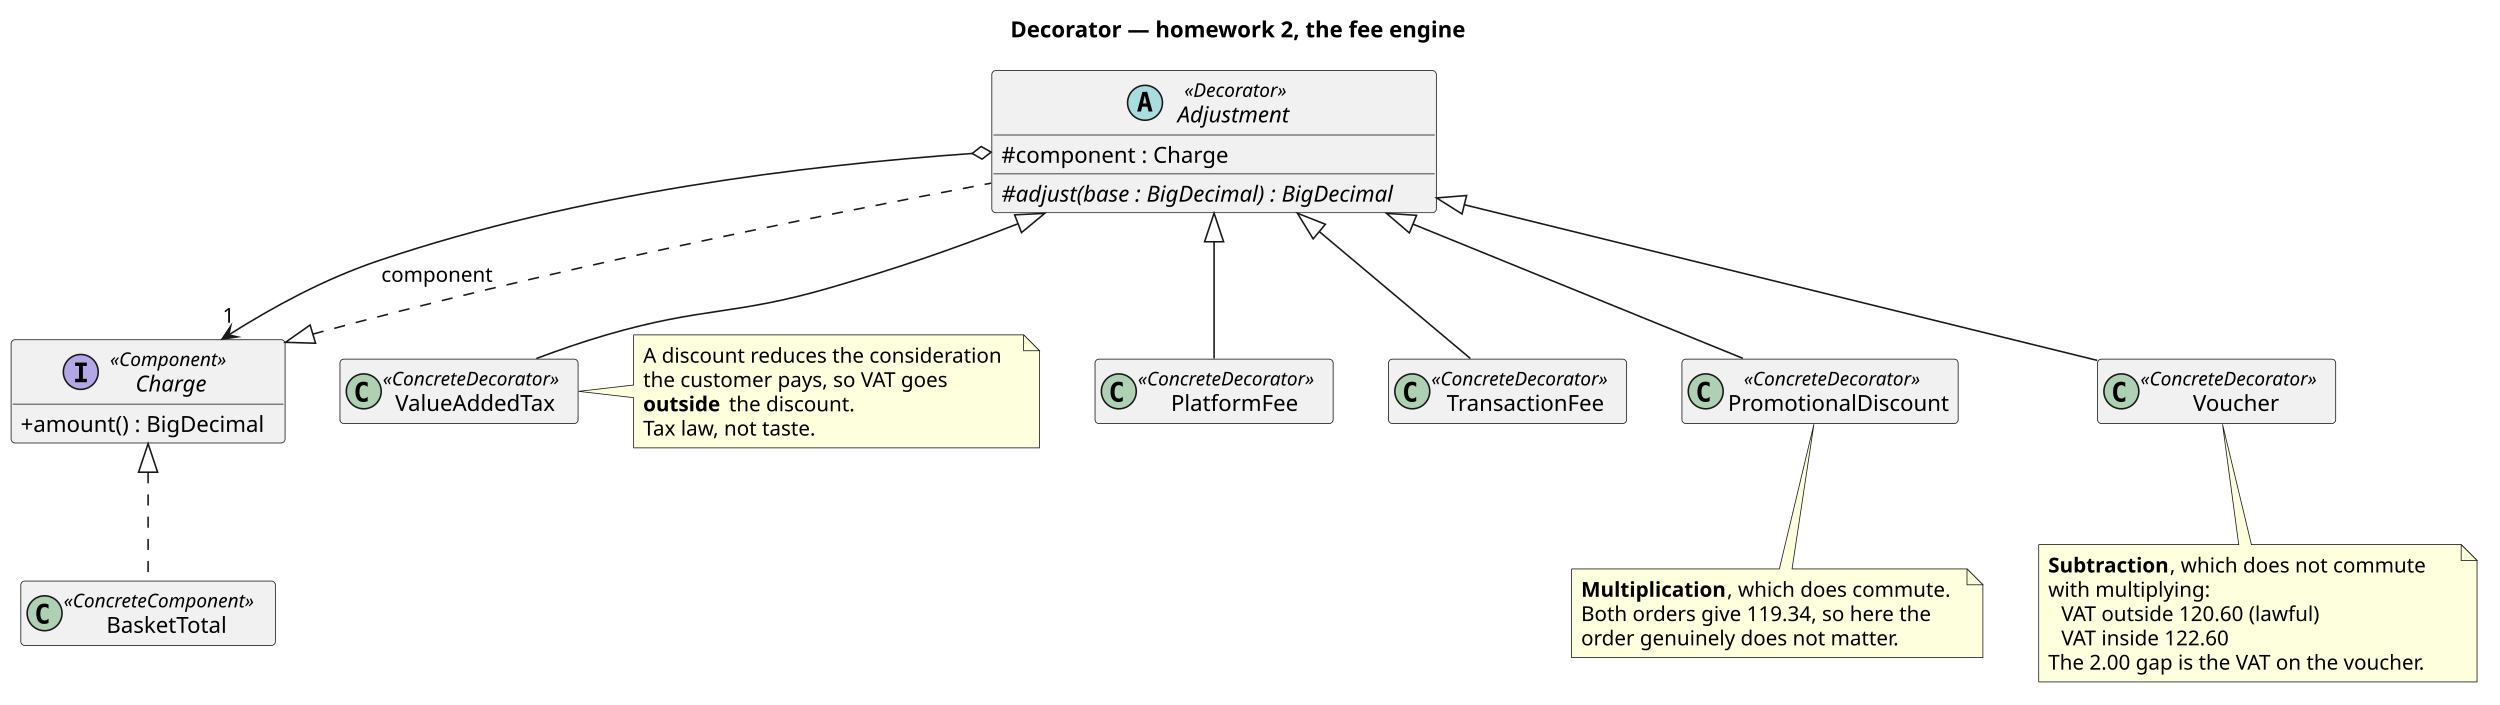
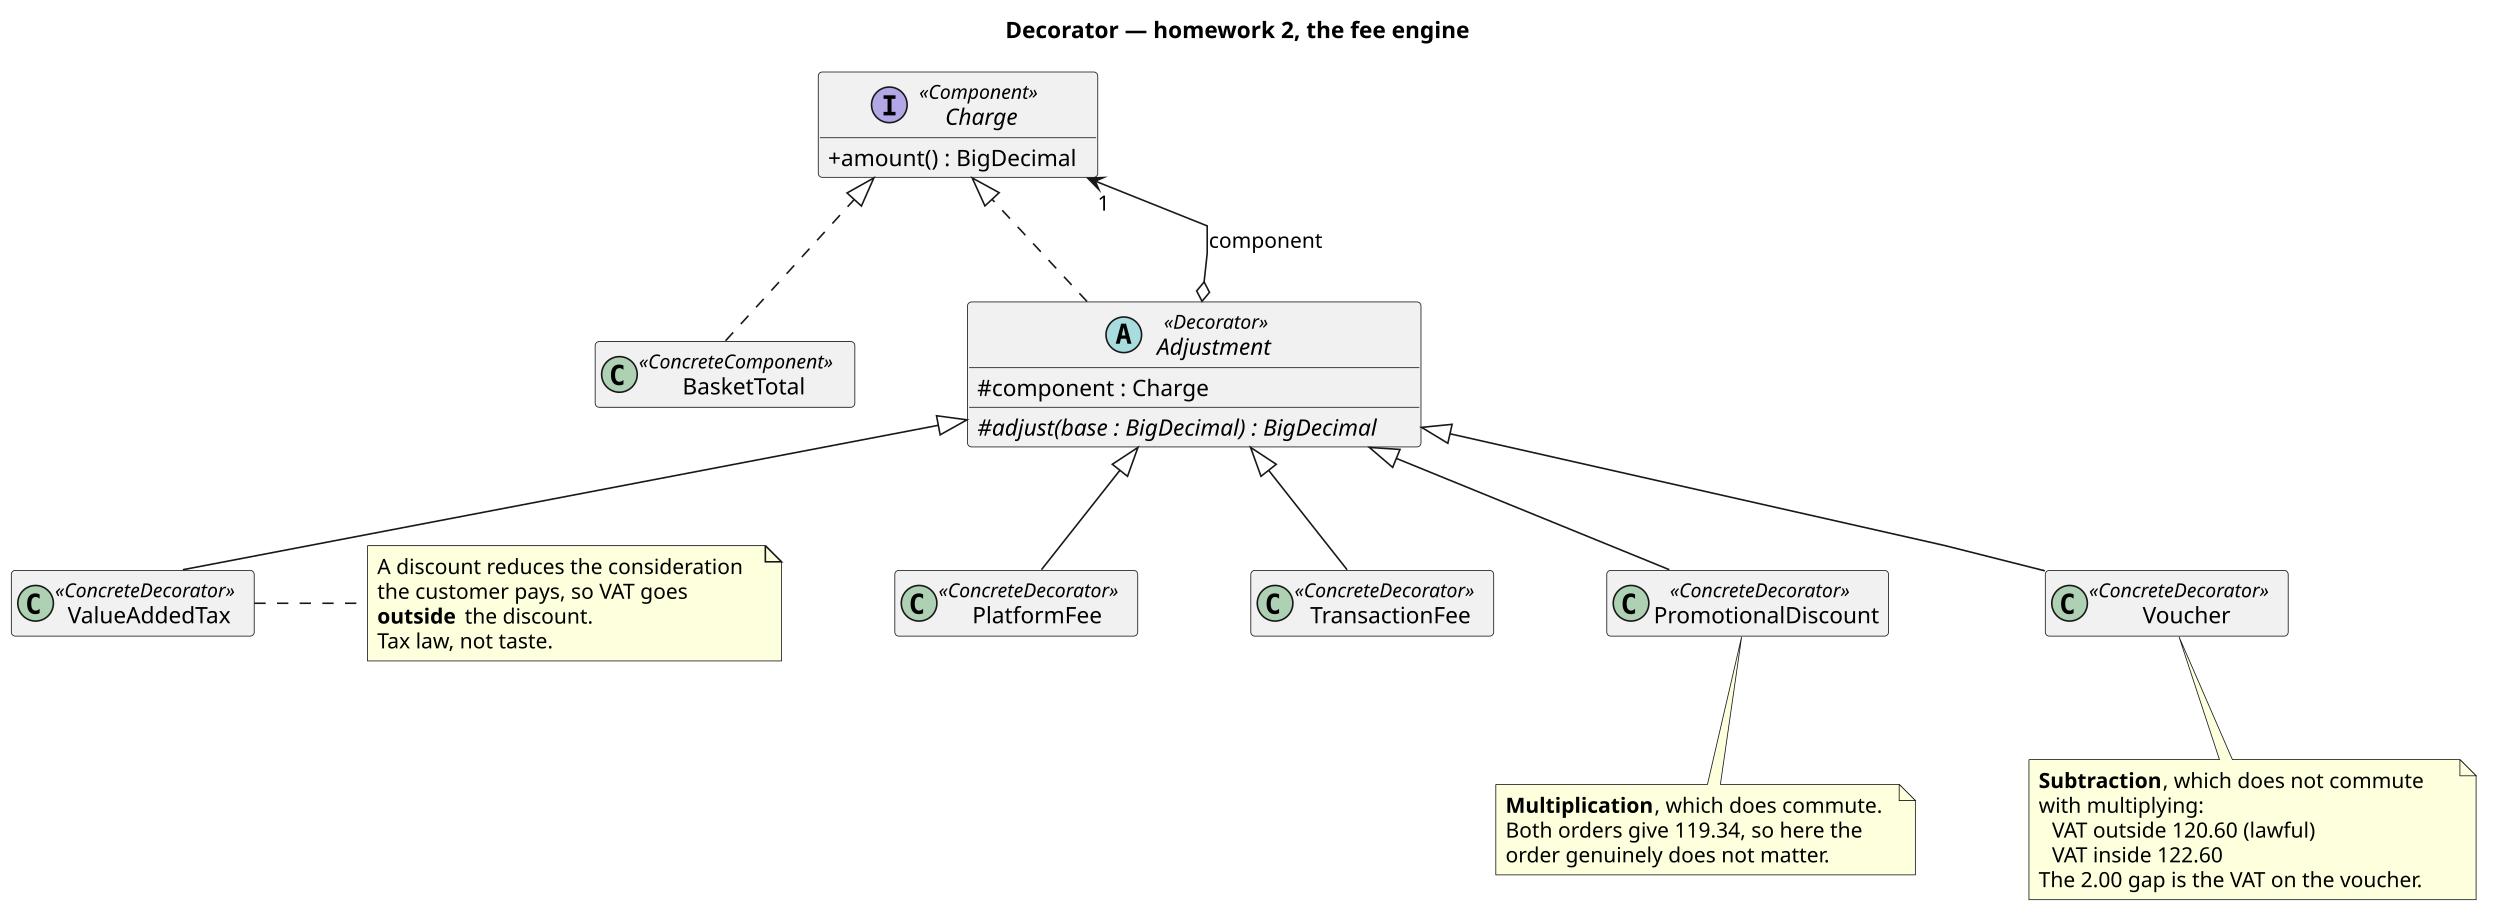
- <svg xmlns="http://www.w3.org/2000/svg" contentStyleType="text/css" data-diagram-type="CLASS" height="444px" preserveAspectRatio="none" style="width:1576px;height:444px;background:#FFFFFF;" version="1.1" viewBox="0 0 1576 444" width="1576px" zoomAndPan="magnify">
+ <svg xmlns="http://www.w3.org/2000/svg" contentStyleType="text/css" data-diagram-type="CLASS" height="570px" preserveAspectRatio="none" style="width:1545px;height:570px;background:#FFFFFF;" version="1.1" viewBox="0 0 1545 570" width="1545px" zoomAndPan="magnify">
  <defs />
  <g>
-     <g class="title" data-source-line="3">
-       <text fill="#000000" font-family="sans-serif" font-size="14" font-weight="700" lengthAdjust="spacing" textLength="295.675" x="636.925" y="23.535">Decorator — homework 2, the fee engine</text>
+     <g class="title" data-source-line="5">
+       <text fill="#000000" font-family="sans-serif" font-size="14" font-weight="700" lengthAdjust="spacing" textLength="295.675" x="621.275" y="23.535">Decorator — homework 2, the fee engine</text>
    </g>
-     <g class="entity" data-qualified-name="Charge" data-source-line="6" id="ent0001">
-       <rect fill="#F1F1F1" height="65.109" rx="2.5" ry="2.5" style="stroke:#181818;stroke-width:0.5;" width="172.72" x="7" y="214.148" />
-       <ellipse cx="50.924" cy="234.459" fill="#B4A7E5" rx="11" ry="11" style="stroke:#181818;stroke-width:1;" />
-       <path d="M47.352,230.724 L47.352,228.566 L54.731,228.566 L54.731,230.724 L52.266,230.724 L52.266,238.801 L54.731,238.801 L54.731,240.959 L47.352,240.959 L47.352,238.801 L49.817,238.801 L49.817,230.724 Z " fill="#000000" />
-       <text fill="#000000" font-family="sans-serif" font-size="12" font-style="italic" lengthAdjust="spacing" textLength="80.443" x="69.352" y="230.75">«Component»</text>
-       <text fill="#000000" font-family="sans-serif" font-size="14" font-style="italic" lengthAdjust="spacing" textLength="48.364" x="85.392" y="246.816">Charge</text>
-       <line style="stroke:#181818;stroke-width:0.5;" x1="8" x2="178.72" y1="254.769" y2="254.769" />
-       <text fill="#000000" font-family="sans-serif" font-size="14" lengthAdjust="spacing" textLength="160.72" x="13" y="272.305">+amount() : BigDecimal</text>
+     <g class="entity" data-qualified-name="Charge" data-source-line="8" id="ent0001">
+       <rect fill="#F1F1F1" height="65.109" rx="2.5" ry="2.5" style="stroke:#181818;stroke-width:0.5;" width="172.72" x="505.69" y="44.488" />
+       <ellipse cx="549.614" cy="64.799" fill="#B4A7E5" rx="11" ry="11" style="stroke:#181818;stroke-width:1;" />
+       <path d="M546.042,61.064 L546.042,58.906 L553.422,58.906 L553.422,61.064 L550.956,61.064 L550.956,69.141 L553.422,69.141 L553.422,71.299 L546.042,71.299 L546.042,69.141 L548.507,69.141 L548.507,61.064 Z " fill="#000000" />
+       <text fill="#000000" font-family="sans-serif" font-size="12" font-style="italic" lengthAdjust="spacing" textLength="80.443" x="568.042" y="61.09">«Component»</text>
+       <text fill="#000000" font-family="sans-serif" font-size="14" font-style="italic" lengthAdjust="spacing" textLength="48.364" x="584.082" y="77.156">Charge</text>
+       <line style="stroke:#181818;stroke-width:0.5;" x1="506.69" x2="677.41" y1="85.109" y2="85.109" />
+       <text fill="#000000" font-family="sans-serif" font-size="14" lengthAdjust="spacing" textLength="160.72" x="511.69" y="102.644">+amount() : BigDecimal</text>
    </g>
-     <g class="entity" data-qualified-name="BasketTotal" data-source-line="10" id="ent0002">
-       <rect fill="#F1F1F1" height="40.621" rx="2.5" ry="2.5" style="stroke:#181818;stroke-width:0.5;" width="160.481" x="13.12" y="366.288" />
-       <ellipse cx="28.12" cy="386.599" fill="#ADD1B2" rx="11" ry="11" style="stroke:#181818;stroke-width:1;" />
-       <path d="M30.593,392.742 Q30.012,393.041 29.373,393.19 Q28.734,393.34 28.028,393.34 Q25.521,393.34 24.201,391.688 Q22.882,390.036 22.882,386.915 Q22.882,383.785 24.201,382.134 Q25.521,380.482 28.028,380.482 Q28.734,380.482 29.381,380.631 Q30.029,380.781 30.593,381.079 L30.593,383.802 Q29.962,383.221 29.369,382.951 Q28.775,382.681 28.144,382.681 Q26.8,382.681 26.115,383.748 Q25.43,384.815 25.43,386.915 Q25.43,389.007 26.115,390.073 Q26.8,391.14 28.144,391.14 Q28.775,391.14 29.369,390.87 Q29.962,390.6 30.593,390.019 Z " fill="#000000" />
-       <text fill="#000000" font-family="sans-serif" font-size="12" font-style="italic" lengthAdjust="spacing" textLength="132.481" x="40.12" y="382.89">«ConcreteComponent»</text>
-       <text fill="#000000" font-family="sans-serif" font-size="14" lengthAdjust="spacing" textLength="78.606" x="67.057" y="398.956">BasketTotal</text>
+     <g class="entity" data-qualified-name="BasketTotal" data-source-line="12" id="ent0002">
+       <rect fill="#F1F1F1" height="40.621" rx="2.5" ry="2.5" style="stroke:#181818;stroke-width:0.5;" width="160.481" x="367.81" y="211.088" />
+       <ellipse cx="382.81" cy="231.399" fill="#ADD1B2" rx="11" ry="11" style="stroke:#181818;stroke-width:1;" />
+       <path d="M385.283,237.542 Q384.702,237.841 384.063,237.99 Q383.424,238.14 382.718,238.14 Q380.211,238.14 378.892,236.488 Q377.572,234.836 377.572,231.715 Q377.572,228.585 378.892,226.934 Q380.211,225.282 382.718,225.282 Q383.424,225.282 384.071,225.431 Q384.719,225.581 385.283,225.879 L385.283,228.602 Q384.652,228.021 384.059,227.751 Q383.465,227.481 382.834,227.481 Q381.49,227.481 380.805,228.548 Q380.12,229.615 380.12,231.715 Q380.12,233.806 380.805,234.873 Q381.49,235.94 382.834,235.94 Q383.465,235.94 384.059,235.67 Q384.652,235.4 385.283,234.819 Z " fill="#000000" />
+       <text fill="#000000" font-family="sans-serif" font-size="12" font-style="italic" lengthAdjust="spacing" textLength="132.481" x="394.81" y="227.69">«ConcreteComponent»</text>
+       <text fill="#000000" font-family="sans-serif" font-size="14" lengthAdjust="spacing" textLength="78.606" x="421.747" y="243.756">BasketTotal</text>
    </g>
-     <g class="entity" data-qualified-name="Adjustment" data-source-line="12" id="ent0003">
-       <rect fill="#F1F1F1" height="89.598" rx="2.5" ry="2.5" style="stroke:#181818;stroke-width:0.5;" width="280.242" x="625.24" y="44.488" />
-       <ellipse cx="721.818" cy="64.799" fill="#A9DCDF" rx="11" ry="11" style="stroke:#181818;stroke-width:1;" />
-       <path d="M721.681,60.147 L720.528,65.219 L722.843,65.219 Z M720.187,57.906 L723.184,57.906 L726.529,70.299 L724.08,70.299 L723.317,67.236 L720.038,67.236 L719.291,70.299 L716.842,70.299 Z " fill="#000000" />
-       <text fill="#000000" font-family="sans-serif" font-size="12" font-style="italic" lengthAdjust="spacing" textLength="70.072" x="746.575" y="61.09">«Decorator»</text>
-       <text fill="#000000" font-family="sans-serif" font-size="14" font-style="italic" lengthAdjust="spacing" textLength="78.586" x="742.318" y="77.156">Adjustment</text>
-       <line style="stroke:#181818;stroke-width:0.5;" x1="626.24" x2="904.482" y1="85.109" y2="85.109" />
-       <text fill="#000000" font-family="sans-serif" font-size="14" lengthAdjust="spacing" textLength="147.171" x="631.24" y="102.644">#component : Charge</text>
-       <line style="stroke:#181818;stroke-width:0.5;" x1="626.24" x2="904.482" y1="109.598" y2="109.598" />
-       <text fill="#000000" font-family="sans-serif" font-size="14" font-style="italic" lengthAdjust="spacing" textLength="268.242" x="631.24" y="127.133">#adjust(base : BigDecimal) : BigDecimal</text>
+     <g class="entity" data-qualified-name="Adjustment" data-source-line="14" id="ent0003">
+       <rect fill="#F1F1F1" height="89.598" rx="2.5" ry="2.5" style="stroke:#181818;stroke-width:0.5;" width="280.242" x="597.93" y="186.598" />
+       <ellipse cx="694.508" cy="206.909" fill="#A9DCDF" rx="11" ry="11" style="stroke:#181818;stroke-width:1;" />
+       <path d="M694.371,202.257 L693.218,207.329 L695.534,207.329 Z M692.877,200.016 L695.874,200.016 L699.219,212.409 L696.77,212.409 L696.007,209.346 L692.728,209.346 L691.981,212.409 L689.532,212.409 Z " fill="#000000" />
+       <text fill="#000000" font-family="sans-serif" font-size="12" font-style="italic" lengthAdjust="spacing" textLength="70.072" x="719.265" y="203.2">«Decorator»</text>
+       <text fill="#000000" font-family="sans-serif" font-size="14" font-style="italic" lengthAdjust="spacing" textLength="78.586" x="715.008" y="219.266">Adjustment</text>
+       <line style="stroke:#181818;stroke-width:0.5;" x1="598.93" x2="877.172" y1="227.219" y2="227.219" />
+       <text fill="#000000" font-family="sans-serif" font-size="14" lengthAdjust="spacing" textLength="147.171" x="603.93" y="244.755">#component : Charge</text>
+       <line style="stroke:#181818;stroke-width:0.5;" x1="598.93" x2="877.172" y1="251.708" y2="251.708" />
+       <text fill="#000000" font-family="sans-serif" font-size="14" font-style="italic" lengthAdjust="spacing" textLength="268.242" x="603.93" y="269.243">#adjust(base : BigDecimal) : BigDecimal</text>
    </g>
-     <g class="entity" data-qualified-name="PlatformFee" data-source-line="17" id="ent0004">
-       <rect fill="#F1F1F1" height="40.621" rx="2.5" ry="2.5" style="stroke:#181818;stroke-width:0.5;" width="150.109" x="690.31" y="226.398" />
-       <ellipse cx="705.31" cy="246.709" fill="#ADD1B2" rx="11" ry="11" style="stroke:#181818;stroke-width:1;" />
-       <path d="M707.783,252.852 Q707.202,253.151 706.563,253.3 Q705.924,253.45 705.218,253.45 Q702.711,253.45 701.391,251.798 Q700.072,250.146 700.072,247.025 Q700.072,243.895 701.391,242.244 Q702.711,240.592 705.218,240.592 Q705.924,240.592 706.571,240.741 Q707.219,240.891 707.783,241.189 L707.783,243.912 Q707.152,243.331 706.559,243.061 Q705.965,242.791 705.334,242.791 Q703.99,242.791 703.305,243.858 Q702.62,244.925 702.62,247.025 Q702.62,249.117 703.305,250.183 Q703.99,251.25 705.334,251.25 Q705.965,251.25 706.559,250.98 Q707.152,250.71 707.783,250.129 Z " fill="#000000" />
-       <text fill="#000000" font-family="sans-serif" font-size="12" font-style="italic" lengthAdjust="spacing" textLength="122.109" x="717.31" y="243">«ConcreteDecorator»</text>
-       <text fill="#000000" font-family="sans-serif" font-size="14" lengthAdjust="spacing" textLength="80.404" x="738.163" y="259.066">PlatformFee</text>
+     <g class="entity" data-qualified-name="PlatformFee" data-source-line="19" id="ent0004">
+       <rect fill="#F1F1F1" height="40.621" rx="2.5" ry="2.5" style="stroke:#181818;stroke-width:0.5;" width="150.109" x="553" y="352.508" />
+       <ellipse cx="568" cy="372.819" fill="#ADD1B2" rx="11" ry="11" style="stroke:#181818;stroke-width:1;" />
+       <path d="M570.473,378.962 Q569.892,379.261 569.253,379.41 Q568.614,379.56 567.908,379.56 Q565.401,379.56 564.082,377.908 Q562.762,376.256 562.762,373.135 Q562.762,370.005 564.082,368.353 Q565.401,366.702 567.908,366.702 Q568.614,366.702 569.261,366.851 Q569.909,367 570.473,367.299 L570.473,370.022 Q569.842,369.441 569.249,369.171 Q568.655,368.901 568.024,368.901 Q566.68,368.901 565.995,369.968 Q565.31,371.035 565.31,373.135 Q565.31,375.226 565.995,376.293 Q566.68,377.36 568.024,377.36 Q568.655,377.36 569.249,377.09 Q569.842,376.82 570.473,376.239 Z " fill="#000000" />
+       <text fill="#000000" font-family="sans-serif" font-size="12" font-style="italic" lengthAdjust="spacing" textLength="122.109" x="580" y="369.11">«ConcreteDecorator»</text>
+       <text fill="#000000" font-family="sans-serif" font-size="14" lengthAdjust="spacing" textLength="80.404" x="600.852" y="385.176">PlatformFee</text>
    </g>
-     <g class="entity" data-qualified-name="TransactionFee" data-source-line="18" id="ent0005">
-       <rect fill="#F1F1F1" height="40.621" rx="2.5" ry="2.5" style="stroke:#181818;stroke-width:0.5;" width="150.109" x="875.31" y="226.398" />
-       <ellipse cx="890.31" cy="246.709" fill="#ADD1B2" rx="11" ry="11" style="stroke:#181818;stroke-width:1;" />
-       <path d="M892.783,252.852 Q892.202,253.151 891.563,253.3 Q890.924,253.45 890.218,253.45 Q887.711,253.45 886.391,251.798 Q885.072,250.146 885.072,247.025 Q885.072,243.895 886.391,242.244 Q887.711,240.592 890.218,240.592 Q890.924,240.592 891.571,240.741 Q892.219,240.891 892.783,241.189 L892.783,243.912 Q892.152,243.331 891.559,243.061 Q890.965,242.791 890.334,242.791 Q888.99,242.791 888.305,243.858 Q887.62,244.925 887.62,247.025 Q887.62,249.117 888.305,250.183 Q888.99,251.25 890.334,251.25 Q890.965,251.25 891.559,250.98 Q892.152,250.71 892.783,250.129 Z " fill="#000000" />
-       <text fill="#000000" font-family="sans-serif" font-size="12" font-style="italic" lengthAdjust="spacing" textLength="122.109" x="902.31" y="243">«ConcreteDecorator»</text>
-       <text fill="#000000" font-family="sans-serif" font-size="14" lengthAdjust="spacing" textLength="102.717" x="912.006" y="259.066">TransactionFee</text>
+     <g class="entity" data-qualified-name="TransactionFee" data-source-line="20" id="ent0005">
+       <rect fill="#F1F1F1" height="40.621" rx="2.5" ry="2.5" style="stroke:#181818;stroke-width:0.5;" width="150.109" x="773" y="352.508" />
+       <ellipse cx="788" cy="372.819" fill="#ADD1B2" rx="11" ry="11" style="stroke:#181818;stroke-width:1;" />
+       <path d="M790.473,378.962 Q789.892,379.261 789.253,379.41 Q788.614,379.56 787.908,379.56 Q785.401,379.56 784.082,377.908 Q782.762,376.256 782.762,373.135 Q782.762,370.005 784.082,368.353 Q785.401,366.702 787.908,366.702 Q788.614,366.702 789.261,366.851 Q789.909,367 790.473,367.299 L790.473,370.022 Q789.842,369.441 789.249,369.171 Q788.655,368.901 788.024,368.901 Q786.68,368.901 785.995,369.968 Q785.31,371.035 785.31,373.135 Q785.31,375.226 785.995,376.293 Q786.68,377.36 788.024,377.36 Q788.655,377.36 789.249,377.09 Q789.842,376.82 790.473,376.239 Z " fill="#000000" />
+       <text fill="#000000" font-family="sans-serif" font-size="12" font-style="italic" lengthAdjust="spacing" textLength="122.109" x="800" y="369.11">«ConcreteDecorator»</text>
+       <text fill="#000000" font-family="sans-serif" font-size="14" lengthAdjust="spacing" textLength="102.717" x="809.696" y="385.176">TransactionFee</text>
    </g>
-     <g class="entity" data-qualified-name="ValueAddedTax" data-source-line="19" id="ent0006">
-       <rect fill="#F1F1F1" height="40.621" rx="2.5" ry="2.5" style="stroke:#181818;stroke-width:0.5;" width="150.109" x="214.31" y="226.398" />
-       <ellipse cx="229.31" cy="246.709" fill="#ADD1B2" rx="11" ry="11" style="stroke:#181818;stroke-width:1;" />
-       <path d="M231.783,252.852 Q231.202,253.151 230.563,253.3 Q229.924,253.45 229.218,253.45 Q226.711,253.45 225.392,251.798 Q224.072,250.146 224.072,247.025 Q224.072,243.895 225.392,242.244 Q226.711,240.592 229.218,240.592 Q229.924,240.592 230.571,240.741 Q231.219,240.891 231.783,241.189 L231.783,243.912 Q231.152,243.331 230.559,243.061 Q229.965,242.791 229.334,242.791 Q227.99,242.791 227.305,243.858 Q226.62,244.925 226.62,247.025 Q226.62,249.117 227.305,250.183 Q227.99,251.25 229.334,251.25 Q229.965,251.25 230.559,250.98 Q231.152,250.71 231.783,250.129 Z " fill="#000000" />
-       <text fill="#000000" font-family="sans-serif" font-size="12" font-style="italic" lengthAdjust="spacing" textLength="122.109" x="241.31" y="243">«ConcreteDecorator»</text>
-       <text fill="#000000" font-family="sans-serif" font-size="14" lengthAdjust="spacing" textLength="106.483" x="249.123" y="259.066">ValueAddedTax</text>
+     <g class="entity" data-qualified-name="ValueAddedTax" data-source-line="21" id="ent0006">
+       <rect fill="#F1F1F1" height="40.621" rx="2.5" ry="2.5" style="stroke:#181818;stroke-width:0.5;" width="150.109" x="7" y="352.508" />
+       <ellipse cx="22" cy="372.819" fill="#ADD1B2" rx="11" ry="11" style="stroke:#181818;stroke-width:1;" />
+       <path d="M24.473,378.962 Q23.892,379.261 23.253,379.41 Q22.614,379.56 21.908,379.56 Q19.401,379.56 18.081,377.908 Q16.762,376.256 16.762,373.135 Q16.762,370.005 18.081,368.353 Q19.401,366.702 21.908,366.702 Q22.614,366.702 23.261,366.851 Q23.909,367 24.473,367.299 L24.473,370.022 Q23.842,369.441 23.249,369.171 Q22.655,368.901 22.024,368.901 Q20.68,368.901 19.995,369.968 Q19.31,371.035 19.31,373.135 Q19.31,375.226 19.995,376.293 Q20.68,377.36 22.024,377.36 Q22.655,377.36 23.249,377.09 Q23.842,376.82 24.473,376.239 Z " fill="#000000" />
+       <text fill="#000000" font-family="sans-serif" font-size="12" font-style="italic" lengthAdjust="spacing" textLength="122.109" x="34" y="369.11">«ConcreteDecorator»</text>
+       <text fill="#000000" font-family="sans-serif" font-size="14" lengthAdjust="spacing" textLength="106.483" x="41.813" y="385.176">ValueAddedTax</text>
    </g>
-     <g class="entity" data-qualified-name="PromotionalDiscount" data-source-line="20" id="ent0007">
-       <rect fill="#F1F1F1" height="40.621" rx="2.5" ry="2.5" style="stroke:#181818;stroke-width:0.5;" width="174.14" x="1060.29" y="226.398" />
-       <ellipse cx="1075.29" cy="246.709" fill="#ADD1B2" rx="11" ry="11" style="stroke:#181818;stroke-width:1;" />
-       <path d="M1077.763,252.852 Q1077.182,253.151 1076.543,253.3 Q1075.904,253.45 1075.198,253.45 Q1072.691,253.45 1071.371,251.798 Q1070.052,250.146 1070.052,247.025 Q1070.052,243.895 1071.371,242.244 Q1072.691,240.592 1075.198,240.592 Q1075.904,240.592 1076.551,240.741 Q1077.199,240.891 1077.763,241.189 L1077.763,243.912 Q1077.132,243.331 1076.539,243.061 Q1075.945,242.791 1075.314,242.791 Q1073.97,242.791 1073.285,243.858 Q1072.6,244.925 1072.6,247.025 Q1072.6,249.117 1073.285,250.183 Q1073.97,251.25 1075.314,251.25 Q1075.945,251.25 1076.539,250.98 Q1077.132,250.71 1077.763,250.129 Z " fill="#000000" />
-       <text fill="#000000" font-family="sans-serif" font-size="12" font-style="italic" lengthAdjust="spacing" textLength="122.109" x="1099.305" y="243">«ConcreteDecorator»</text>
-       <text fill="#000000" font-family="sans-serif" font-size="14" lengthAdjust="spacing" textLength="142.14" x="1089.29" y="259.066">PromotionalDiscount</text>
+     <g class="entity" data-qualified-name="PromotionalDiscount" data-source-line="22" id="ent0007">
+       <rect fill="#F1F1F1" height="40.621" rx="2.5" ry="2.5" style="stroke:#181818;stroke-width:0.5;" width="174.14" x="992.98" y="352.508" />
+       <ellipse cx="1007.98" cy="372.819" fill="#ADD1B2" rx="11" ry="11" style="stroke:#181818;stroke-width:1;" />
+       <path d="M1010.453,378.962 Q1009.872,379.261 1009.233,379.41 Q1008.594,379.56 1007.888,379.56 Q1005.381,379.56 1004.062,377.908 Q1002.742,376.256 1002.742,373.135 Q1002.742,370.005 1004.062,368.353 Q1005.381,366.702 1007.888,366.702 Q1008.594,366.702 1009.241,366.851 Q1009.889,367 1010.453,367.299 L1010.453,370.022 Q1009.822,369.441 1009.229,369.171 Q1008.635,368.901 1008.004,368.901 Q1006.66,368.901 1005.975,369.968 Q1005.29,371.035 1005.29,373.135 Q1005.29,375.226 1005.975,376.293 Q1006.66,377.36 1008.004,377.36 Q1008.635,377.36 1009.229,377.09 Q1009.822,376.82 1010.453,376.239 Z " fill="#000000" />
+       <text fill="#000000" font-family="sans-serif" font-size="12" font-style="italic" lengthAdjust="spacing" textLength="122.109" x="1031.995" y="369.11">«ConcreteDecorator»</text>
+       <text fill="#000000" font-family="sans-serif" font-size="14" lengthAdjust="spacing" textLength="142.14" x="1021.98" y="385.176">PromotionalDiscount</text>
    </g>
-     <g class="entity" data-qualified-name="Voucher" data-source-line="21" id="ent0008">
-       <rect fill="#F1F1F1" height="40.621" rx="2.5" ry="2.5" style="stroke:#181818;stroke-width:0.5;" width="150.109" x="1322.31" y="226.398" />
-       <ellipse cx="1337.31" cy="246.709" fill="#ADD1B2" rx="11" ry="11" style="stroke:#181818;stroke-width:1;" />
-       <path d="M1339.783,252.852 Q1339.202,253.151 1338.563,253.3 Q1337.924,253.45 1337.218,253.45 Q1334.711,253.45 1333.391,251.798 Q1332.072,250.146 1332.072,247.025 Q1332.072,243.895 1333.391,242.244 Q1334.711,240.592 1337.218,240.592 Q1337.924,240.592 1338.571,240.741 Q1339.219,240.891 1339.783,241.189 L1339.783,243.912 Q1339.152,243.331 1338.559,243.061 Q1337.965,242.791 1337.334,242.791 Q1335.99,242.791 1335.305,243.858 Q1334.62,244.925 1334.62,247.025 Q1334.62,249.117 1335.305,250.183 Q1335.99,251.25 1337.334,251.25 Q1337.965,251.25 1338.559,250.98 Q1339.152,250.71 1339.783,250.129 Z " fill="#000000" />
-       <text fill="#000000" font-family="sans-serif" font-size="12" font-style="italic" lengthAdjust="spacing" textLength="122.109" x="1349.31" y="243">«ConcreteDecorator»</text>
-       <text fill="#000000" font-family="sans-serif" font-size="14" lengthAdjust="spacing" textLength="55.829" x="1382.45" y="259.066">Voucher</text>
+     <g class="entity" data-qualified-name="Voucher" data-source-line="23" id="ent0008">
+       <rect fill="#F1F1F1" height="40.621" rx="2.5" ry="2.5" style="stroke:#181818;stroke-width:0.5;" width="150.109" x="1264" y="352.508" />
+       <ellipse cx="1279" cy="372.819" fill="#ADD1B2" rx="11" ry="11" style="stroke:#181818;stroke-width:1;" />
+       <path d="M1281.473,378.962 Q1280.892,379.261 1280.253,379.41 Q1279.614,379.56 1278.908,379.56 Q1276.401,379.56 1275.082,377.908 Q1273.762,376.256 1273.762,373.135 Q1273.762,370.005 1275.082,368.353 Q1276.401,366.702 1278.908,366.702 Q1279.614,366.702 1280.261,366.851 Q1280.909,367 1281.473,367.299 L1281.473,370.022 Q1280.842,369.441 1280.249,369.171 Q1279.655,368.901 1279.024,368.901 Q1277.68,368.901 1276.995,369.968 Q1276.31,371.035 1276.31,373.135 Q1276.31,375.226 1276.995,376.293 Q1277.68,377.36 1279.024,377.36 Q1279.655,377.36 1280.249,377.09 Q1280.842,376.82 1281.473,376.239 Z " fill="#000000" />
+       <text fill="#000000" font-family="sans-serif" font-size="12" font-style="italic" lengthAdjust="spacing" textLength="122.109" x="1291" y="369.11">«ConcreteDecorator»</text>
+       <text fill="#000000" font-family="sans-serif" font-size="14" lengthAdjust="spacing" textLength="55.829" x="1324.14" y="385.176">Voucher</text>
    </g>
-     <g class="entity" data-qualified-name="GMN17" data-source-line="33" id="ent0018">
-       <path d="M399.44,211.088 L399.44,242.708 L364.66,246.708 L399.44,250.708 L399.44,282.33 A0,0 0 0 0 399.44,282.33 L655.278,282.33 A0,0 0 0 0 655.278,282.33 L655.278,221.088 L645.278,211.088 L399.44,211.088 A0,0 0 0 0 399.44,211.088" fill="#FEFFDD" style="stroke:#181818;stroke-width:0.5;" />
-       <path d="M645.278,211.088 L645.278,221.088 L655.278,221.088 L645.278,211.088" fill="#FEFFDD" style="stroke:#181818;stroke-width:0.5;" />
-       <text fill="#000000" font-family="sans-serif" font-size="13" lengthAdjust="spacing" textLength="234.838" x="405.44" y="228.657">A discount reduces the consideration</text>
-       <text fill="#000000" font-family="sans-serif" font-size="13" lengthAdjust="spacing" textLength="202.795" x="405.44" y="243.967">the customer pays, so VAT goes</text>
-       <text fill="#000000" font-family="sans-serif" font-size="13" font-weight="700" lengthAdjust="spacing" textLength="49.918" x="405.44" y="259.278">outside</text>
-       <text fill="#000000" font-family="sans-serif" font-size="13" lengthAdjust="spacing" textLength="82.608" x="459.471" y="259.278">the discount.</text>
-       <text fill="#000000" font-family="sans-serif" font-size="13" lengthAdjust="spacing" textLength="116.581" x="405.44" y="274.588">Tax law, not taste.</text>
+     <g class="entity" data-qualified-name="GMN16" data-source-line="34" id="ent0017">
+       <path d="M227.14,337.198 L227.14,408.44 L482.978,408.44 L482.978,347.198 L472.978,337.198 L227.14,337.198" fill="#FEFFDD" style="stroke:#181818;stroke-width:0.5;" />
+       <path d="M472.978,337.198 L472.978,347.198 L482.978,347.198 L472.978,337.198" fill="#FEFFDD" style="stroke:#181818;stroke-width:1;" />
+       <text fill="#000000" font-family="sans-serif" font-size="13" lengthAdjust="spacing" textLength="234.838" x="233.14" y="354.767">A discount reduces the consideration</text>
+       <text fill="#000000" font-family="sans-serif" font-size="13" lengthAdjust="spacing" textLength="202.795" x="233.14" y="370.077">the customer pays, so VAT goes</text>
+       <text fill="#000000" font-family="sans-serif" font-size="13" font-weight="700" lengthAdjust="spacing" textLength="49.918" x="233.14" y="385.388">outside</text>
+       <text fill="#000000" font-family="sans-serif" font-size="13" lengthAdjust="spacing" textLength="82.608" x="287.171" y="385.388">the discount.</text>
+       <text fill="#000000" font-family="sans-serif" font-size="13" lengthAdjust="spacing" textLength="116.581" x="233.14" y="400.698">Tax law, not taste.</text>
    </g>
-     <g class="entity" data-qualified-name="GMN20" data-source-line="40" id="ent0021">
-       <path d="M1285.19,343.328 L1285.19,429.881 A0,0 0 0 0 1285.19,429.881 L1561.524,429.881 A0,0 0 0 0 1561.524,429.881 L1561.524,353.328 L1551.524,343.328 L1419.3,343.328 L1401.09,267.458 L1411.3,343.328 L1285.19,343.328 A0,0 0 0 0 1285.19,343.328" fill="#FEFFDD" style="stroke:#181818;stroke-width:0.5;" />
-       <path d="M1551.524,343.328 L1551.524,353.328 L1561.524,353.328 L1551.524,343.328" fill="#FEFFDD" style="stroke:#181818;stroke-width:0.5;" />
-       <text fill="#000000" font-family="sans-serif" font-size="13" font-weight="700" lengthAdjust="spacing" textLength="76.654" x="1291.19" y="360.897">Subtraction</text>
-       <text fill="#000000" font-family="sans-serif" font-size="13" lengthAdjust="spacing" textLength="167.178" x="1367.844" y="360.897">, which does not commute</text>
-       <text fill="#000000" font-family="sans-serif" font-size="13" lengthAdjust="spacing" textLength="106.177" x="1291.19" y="376.207">with multiplying:</text>
-       <text fill="#000000" font-family="sans-serif" font-size="13" lengthAdjust="spacing" textLength="188.322" x="1299.417" y="391.518">VAT outside  120.60   (lawful)</text>
-       <text fill="#000000" font-family="sans-serif" font-size="13" lengthAdjust="spacing" textLength="124.992" x="1299.417" y="406.828">VAT inside   122.60</text>
-       <text fill="#000000" font-family="sans-serif" font-size="13" lengthAdjust="spacing" textLength="255.334" x="1291.19" y="422.139">The 2.00 gap is the VAT on the voucher.</text>
+     <g class="entity" data-qualified-name="GMN19" data-source-line="41" id="ent0020">
+       <path d="M1253.89,469.438 L1253.89,555.991 A0,0 0 0 0 1253.89,555.991 L1530.225,555.991 A0,0 0 0 0 1530.225,555.991 L1530.225,479.438 L1520.225,469.438 L1379.62,469.438 L1346.65,393.568 L1371.62,469.438 L1253.89,469.438 A0,0 0 0 0 1253.89,469.438" fill="#FEFFDD" style="stroke:#181818;stroke-width:0.5;" />
+       <path d="M1520.225,469.438 L1520.225,479.438 L1530.225,479.438 L1520.225,469.438" fill="#FEFFDD" style="stroke:#181818;stroke-width:0.5;" />
+       <text fill="#000000" font-family="sans-serif" font-size="13" font-weight="700" lengthAdjust="spacing" textLength="76.654" x="1259.89" y="487.007">Subtraction</text>
+       <text fill="#000000" font-family="sans-serif" font-size="13" lengthAdjust="spacing" textLength="167.178" x="1336.544" y="487.007">, which does not commute</text>
+       <text fill="#000000" font-family="sans-serif" font-size="13" lengthAdjust="spacing" textLength="106.177" x="1259.89" y="502.317">with multiplying:</text>
+       <text fill="#000000" font-family="sans-serif" font-size="13" lengthAdjust="spacing" textLength="188.322" x="1268.117" y="517.628">VAT outside  120.60   (lawful)</text>
+       <text fill="#000000" font-family="sans-serif" font-size="13" lengthAdjust="spacing" textLength="124.992" x="1268.117" y="532.938">VAT inside   122.60</text>
+       <text fill="#000000" font-family="sans-serif" font-size="13" lengthAdjust="spacing" textLength="255.334" x="1259.89" y="548.249">The 2.00 gap is the VAT on the voucher.</text>
    </g>
-     <g class="entity" data-qualified-name="GMN23" data-source-line="48" id="ent0024">
-       <path d="M990.71,358.638 L990.71,414.57 A0,0 0 0 0 990.71,414.57 L1250.001,414.57 A0,0 0 0 0 1250.001,414.57 L1250.001,368.638 L1240.001,358.638 L1129.71,358.638 L1143.49,267.458 L1121.71,358.638 L990.71,358.638 A0,0 0 0 0 990.71,358.638" fill="#FEFFDD" style="stroke:#181818;stroke-width:0.5;" />
-       <path d="M1240.001,358.638 L1240.001,368.638 L1250.001,368.638 L1240.001,358.638" fill="#FEFFDD" style="stroke:#181818;stroke-width:0.5;" />
-       <text fill="#000000" font-family="sans-serif" font-size="13" font-weight="700" lengthAdjust="spacing" textLength="92.028" x="996.71" y="376.207">Multiplication</text>
-       <text fill="#000000" font-family="sans-serif" font-size="13" lengthAdjust="spacing" textLength="146.263" x="1088.738" y="376.207">, which does commute.</text>
-       <text fill="#000000" font-family="sans-serif" font-size="13" lengthAdjust="spacing" textLength="231.569" x="996.71" y="391.517">Both orders give 119.34, so here the</text>
-       <text fill="#000000" font-family="sans-serif" font-size="13" lengthAdjust="spacing" textLength="208.273" x="996.71" y="406.828">order genuinely does not matter.</text>
+     <g class="entity" data-qualified-name="GMN22" data-source-line="49" id="ent0023">
+       <path d="M924.41,484.748 L924.41,540.68 A0,0 0 0 0 924.41,540.68 L1183.701,540.68 A0,0 0 0 0 1183.701,540.68 L1183.701,494.748 L1173.701,484.748 L1063.21,484.748 L1076.33,393.568 L1055.21,484.748 L924.41,484.748 A0,0 0 0 0 924.41,484.748" fill="#FEFFDD" style="stroke:#181818;stroke-width:0.5;" />
+       <path d="M1173.701,484.748 L1173.701,494.748 L1183.701,494.748 L1173.701,484.748" fill="#FEFFDD" style="stroke:#181818;stroke-width:0.5;" />
+       <text fill="#000000" font-family="sans-serif" font-size="13" font-weight="700" lengthAdjust="spacing" textLength="92.028" x="930.41" y="502.317">Multiplication</text>
+       <text fill="#000000" font-family="sans-serif" font-size="13" lengthAdjust="spacing" textLength="146.263" x="1022.438" y="502.317">, which does commute.</text>
+       <text fill="#000000" font-family="sans-serif" font-size="13" lengthAdjust="spacing" textLength="231.569" x="930.41" y="517.627">Both orders give 119.34, so here the</text>
+       <text fill="#000000" font-family="sans-serif" font-size="13" lengthAdjust="spacing" textLength="208.273" x="930.41" y="532.938">order genuinely does not matter.</text>
    </g>
-     <g class="link" data-entity-1="ent0001" data-entity-2="ent0002" data-link-type="extension" data-source-line="23" id="lnk9">
-       <path codeLine="23" d="M93.36,297.688 C93.36,324.418 93.36,343.678 93.36,366.138" fill="none" id="Charge-backto-BasketTotal" style="stroke:#181818;stroke-width:1;stroke-dasharray:7,7;" />
-       <polygon fill="none" points="93.36,279.688,87.36,297.688,99.36,297.688,93.36,279.688" style="stroke:#181818;stroke-width:1;stroke-linejoin:miter;stroke-miterlimit:10;" />
+     <g class="link" data-entity-1="ent0001" data-entity-2="ent0002" data-link-type="extension" data-source-line="25" id="lnk9">
+       <path codeLine="25" d="M448.41,210.588 L527.911,123.287" fill="none" id="Charge-backto-BasketTotal" style="stroke:#181818;stroke-width:1;stroke-dasharray:7,7;" />
+       <polygon fill="none" points="540.03,109.978,532.347,127.327,523.474,119.247,540.03,109.978" style="stroke:#181818;stroke-width:1;stroke-linejoin:miter;stroke-miterlimit:10;" />
    </g>
-     <g class="link" data-entity-1="ent0001" data-entity-2="ent0003" data-link-type="extension" data-source-line="24" id="lnk10">
-       <path codeLine="24" d="M197.2,210.623 C341.74,171.123 509.03,137.298 624.86,115.438" fill="none" id="Charge-backto-Adjustment" style="stroke:#181818;stroke-width:1;stroke-dasharray:7,7;" />
-       <polygon fill="none" points="179.96,215.798,198.925,216.37,195.475,204.876,179.96,215.798" style="stroke:#181818;stroke-width:1;stroke-linejoin:miter;stroke-miterlimit:10;" />
+     <g class="link" data-entity-1="ent0001" data-entity-2="ent0003" data-link-type="extension" data-source-line="26" id="lnk10">
+       <path codeLine="26" d="M671.81,186.368 L613.082,123.165" fill="none" id="Charge-backto-Adjustment" style="stroke:#181818;stroke-width:1;stroke-dasharray:7,7;" />
+       <polygon fill="none" points="600.83,109.978,617.478,119.08,608.687,127.249,600.83,109.978" style="stroke:#181818;stroke-width:1;stroke-linejoin:miter;stroke-miterlimit:10;" />
    </g>
-     <g class="link" data-entity-1="ent0003" data-entity-2="ent0001" data-link-type="aggregation" data-source-line="25" id="lnk11">
-       <path codeLine="25" d="M612.83,96.757 C504.99,104.407 365.65,121.588 239.36,164.088 C204.13,175.938 171.86,193.673 144.17,211.123" fill="none" id="Adjustment-Charge" style="stroke:#181818;stroke-width:1;" />
-       <polygon fill="none" points="624.8,95.908,618.532,92.343,612.83,96.757,619.098,100.323,624.8,95.908" style="stroke:#181818;stroke-width:1;stroke-linejoin:miter;stroke-miterlimit:10;" />
-       <polygon fill="#181818" points="139.94,213.788,149.687,212.374,144.17,211.123,145.422,205.606,139.94,213.788" style="stroke:#181818;stroke-width:1;stroke-linejoin:miter;stroke-miterlimit:10;" />
-       <text fill="#000000" font-family="sans-serif" font-size="13" lengthAdjust="spacing" textLength="71.189" x="240.36" y="177.657">component</text>
-       <text fill="#000000" font-family="sans-serif" font-size="13" lengthAdjust="spacing" textLength="8.22" x="140.345" y="203.431">1</text>
+     <g class="link" data-entity-1="ent0003" data-entity-2="ent0001" data-link-type="aggregation" data-source-line="54" id="lnk25">
+       <path codeLine="54" d="M744.14,174.258 C745.84,158.538 746.05,156.598 746.05,156.598 C746.05,156.598 746.05,139.598 746.05,139.598 C746.05,139.598 714.273,126.894 676.853,111.934" fill="none" id="Adjustment-Charge" style="stroke:#181818;stroke-width:1;" />
+       <polygon fill="none" points="742.85,186.188,747.472,180.653,744.14,174.258,739.518,179.793,742.85,186.188" style="stroke:#181818;stroke-width:1;stroke-linejoin:miter;stroke-miterlimit:10;" />
+       <polygon fill="#181818" points="672.21,110.078,679.082,117.133,676.853,111.934,682.052,109.705,672.21,110.078" style="stroke:#181818;stroke-width:1;stroke-linejoin:miter;stroke-miterlimit:10;" />
+       <text fill="#000000" font-family="sans-serif" font-size="13" lengthAdjust="spacing" textLength="71.189" x="747.05" y="153.167">component</text>
+       <text fill="#000000" font-family="sans-serif" font-size="13" lengthAdjust="spacing" textLength="8.22" x="678.272" y="130.149">1</text>
    </g>
-     <g class="link" data-entity-1="ent0003" data-entity-2="ent0004" data-link-type="extension" data-source-line="26" id="lnk12">
-       <path codeLine="26" d="M765.36,152.408 C765.36,182.558 765.36,203.068 765.36,225.978" fill="none" id="Adjustment-backto-PlatformFee" style="stroke:#181818;stroke-width:1;" />
-       <polygon fill="none" points="765.36,134.408,759.36,152.408,771.36,152.408,765.36,134.408" style="stroke:#181818;stroke-width:1;stroke-linejoin:miter;stroke-miterlimit:10;" />
+     <g class="link" data-entity-1="ent0003" data-entity-2="ent0004" data-link-type="extension" data-source-line="27" id="lnk11">
+       <path codeLine="27" d="M692.1,290.639 C672.08,316.009 659.07,332.498 643.64,352.058" fill="none" id="Adjustment-backto-PlatformFee" style="stroke:#181818;stroke-width:1;" />
+       <polygon fill="none" points="703.25,276.508,687.389,286.922,696.81,294.355,703.25,276.508" style="stroke:#181818;stroke-width:1;stroke-linejoin:miter;stroke-miterlimit:10;" />
    </g>
-     <g class="link" data-entity-1="ent0003" data-entity-2="ent0005" data-link-type="extension" data-source-line="27" id="lnk13">
-       <path codeLine="27" d="M831.662,145.986 C867.552,176.136 899.61,203.068 926.88,225.978" fill="none" id="Adjustment-backto-TransactionFee" style="stroke:#181818;stroke-width:1;" />
-       <polygon fill="none" points="817.88,134.408,827.803,150.58,835.522,141.392,817.88,134.408" style="stroke:#181818;stroke-width:1;stroke-linejoin:miter;stroke-miterlimit:10;" />
+     <g class="link" data-entity-1="ent0003" data-entity-2="ent0005" data-link-type="extension" data-source-line="28" id="lnk12">
+       <path codeLine="28" d="M784.01,290.639 C804.03,316.009 817.03,332.498 832.47,352.058" fill="none" id="Adjustment-backto-TransactionFee" style="stroke:#181818;stroke-width:1;" />
+       <polygon fill="none" points="772.86,276.508,779.3,294.355,788.721,286.922,772.86,276.508" style="stroke:#181818;stroke-width:1;stroke-linejoin:miter;stroke-miterlimit:10;" />
    </g>
-     <g class="link" data-entity-1="ent0003" data-entity-2="ent0006" data-link-type="extension" data-source-line="28" id="lnk14">
-       <path codeLine="28" d="M641.792,141.028 C600.362,157.128 568.99,168.038 524.36,181.088 C462.44,199.178 444.31,193.118 382.36,211.088 C367.8,215.308 352.26,220.718 338.13,225.998" fill="none" id="Adjustment-backto-ValueAddedTax" style="stroke:#181818;stroke-width:1;" />
-       <polygon fill="none" points="658.57,134.508,639.619,135.436,643.966,146.621,658.57,134.508" style="stroke:#181818;stroke-width:1;stroke-linejoin:miter;stroke-miterlimit:10;" />
+     <g class="link" data-entity-1="ent0003" data-entity-2="ent0006" data-link-type="extension" data-source-line="29" id="lnk13">
+       <path codeLine="29" d="M113.02,352.078 L579.89,262.828" fill="none" id="Adjustment-backto-ValueAddedTax" style="stroke:#181818;stroke-width:1;" />
+       <polygon fill="none" points="597.57,259.448,581.017,268.721,578.764,256.935,597.57,259.448" style="stroke:#181818;stroke-width:1;stroke-linejoin:miter;stroke-miterlimit:10;" />
    </g>
-     <g class="link" data-entity-1="ent0003" data-entity-2="ent0007" data-link-type="extension" data-source-line="29" id="lnk15">
-       <path codeLine="29" d="M890.732,141.293 C964.722,171.403 1042.43,203.008 1098.7,225.908" fill="none" id="Adjustment-backto-PromotionalDiscount" style="stroke:#181818;stroke-width:1;" />
-       <polygon fill="none" points="874.06,134.508,888.471,146.851,892.994,135.736,874.06,134.508" style="stroke:#181818;stroke-width:1;stroke-linejoin:miter;stroke-miterlimit:10;" />
+     <g class="link" data-entity-1="ent0003" data-entity-2="ent0007" data-link-type="extension" data-source-line="30" id="lnk14">
+       <path codeLine="30" d="M862.938,283.303 C925.168,308.673 983.61,332.498 1031.6,352.058" fill="none" id="Adjustment-backto-PromotionalDiscount" style="stroke:#181818;stroke-width:1;" />
+       <polygon fill="none" points="846.27,276.508,860.673,288.86,865.203,277.748,846.27,276.508" style="stroke:#181818;stroke-width:1;stroke-linejoin:miter;stroke-miterlimit:10;" />
    </g>
-     <g class="link" data-entity-1="ent0003" data-entity-2="ent0008" data-link-type="extension" data-source-line="30" id="lnk16">
-       <path codeLine="30" d="M923.099,129.076 C1051.649,160.686 1219.62,201.998 1322.12,227.198" fill="none" id="Adjustment-backto-Voucher" style="stroke:#181818;stroke-width:1;" />
-       <polygon fill="none" points="905.62,124.778,921.667,134.903,924.532,123.25,905.62,124.778" style="stroke:#181818;stroke-width:1;stroke-linejoin:miter;stroke-miterlimit:10;" />
+     <g class="link" data-entity-1="ent0003" data-entity-2="ent0008" data-link-type="extension" data-source-line="31" id="lnk15">
+       <path codeLine="31" d="M896.088,268.084 C1032.658,298.934 1202.05,337.198 1202.05,337.198 C1202.05,337.198 1231.91,344.738 1263.74,352.778" fill="none" id="Adjustment-backto-Voucher" style="stroke:#181818;stroke-width:1;" />
+       <polygon fill="none" points="878.53,264.118,894.766,273.937,897.41,262.232,878.53,264.118" style="stroke:#181818;stroke-width:1;stroke-linejoin:miter;stroke-miterlimit:10;" />
+     </g>
+     <g class="link" data-entity-1="ent0006" data-entity-2="ent0017" data-link-type="association" data-source-line="34" id="lnk18">
+       <path d="M157.2,372.818 C166.63,372.818 173.05,372.818 173.05,372.818 C173.05,372.818 201.65,372.818 226.78,372.818" fill="none" id="ValueAddedTax-GMN16" style="stroke:#181818;stroke-width:1;stroke-dasharray:7,7;" />
    </g>
  </g>
</svg>
